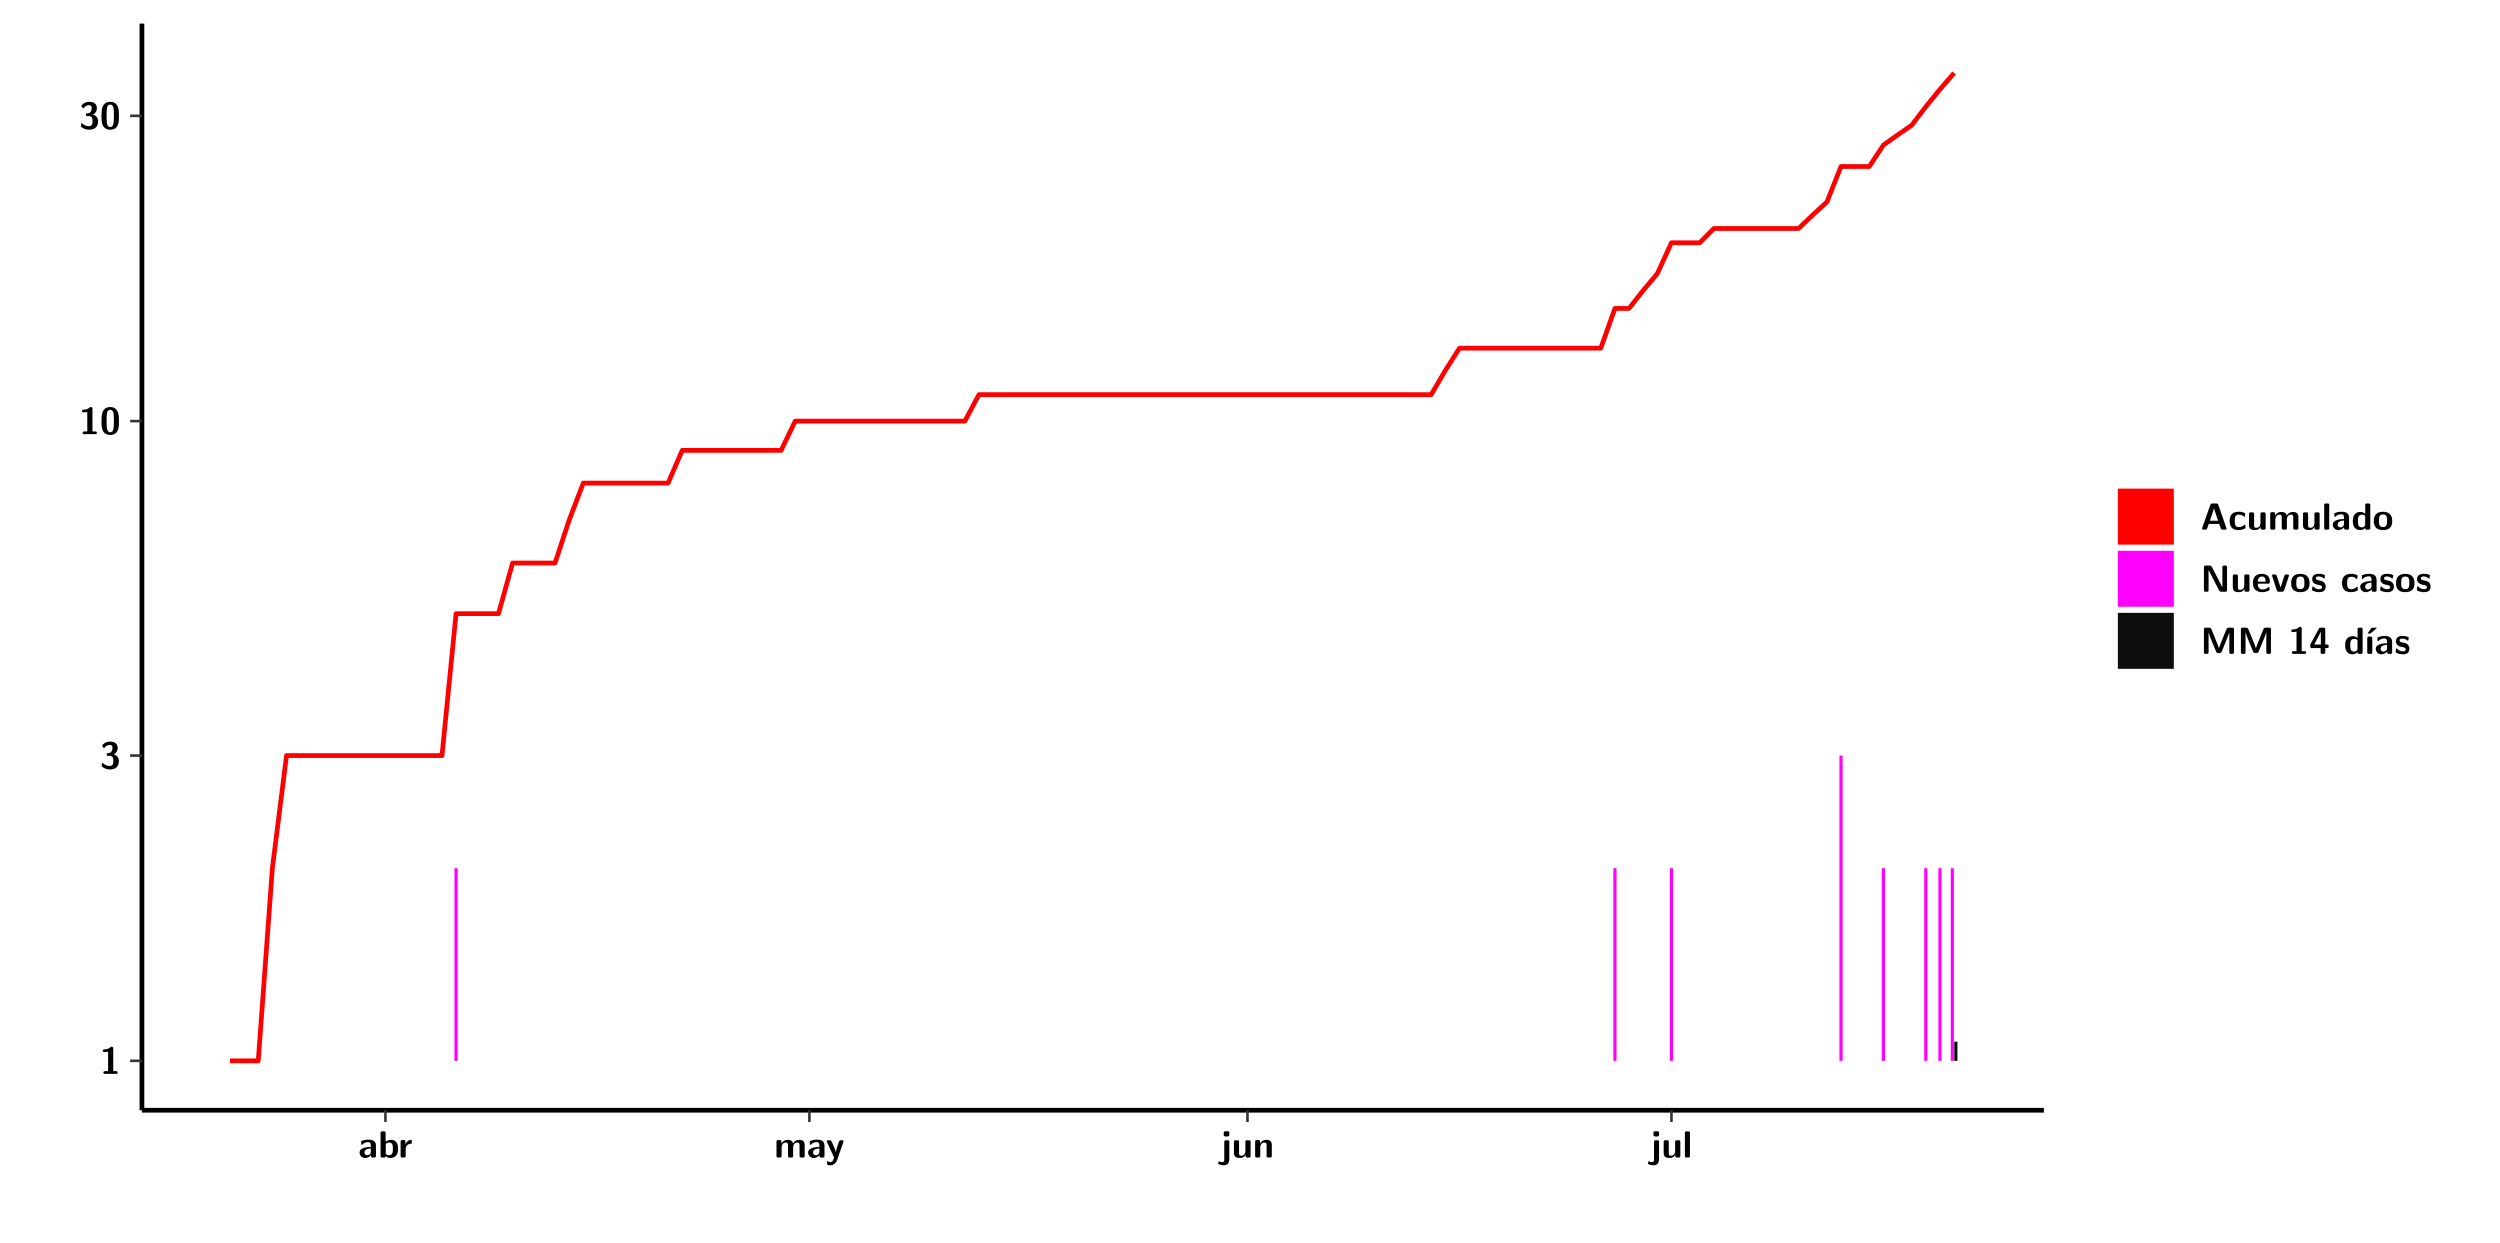
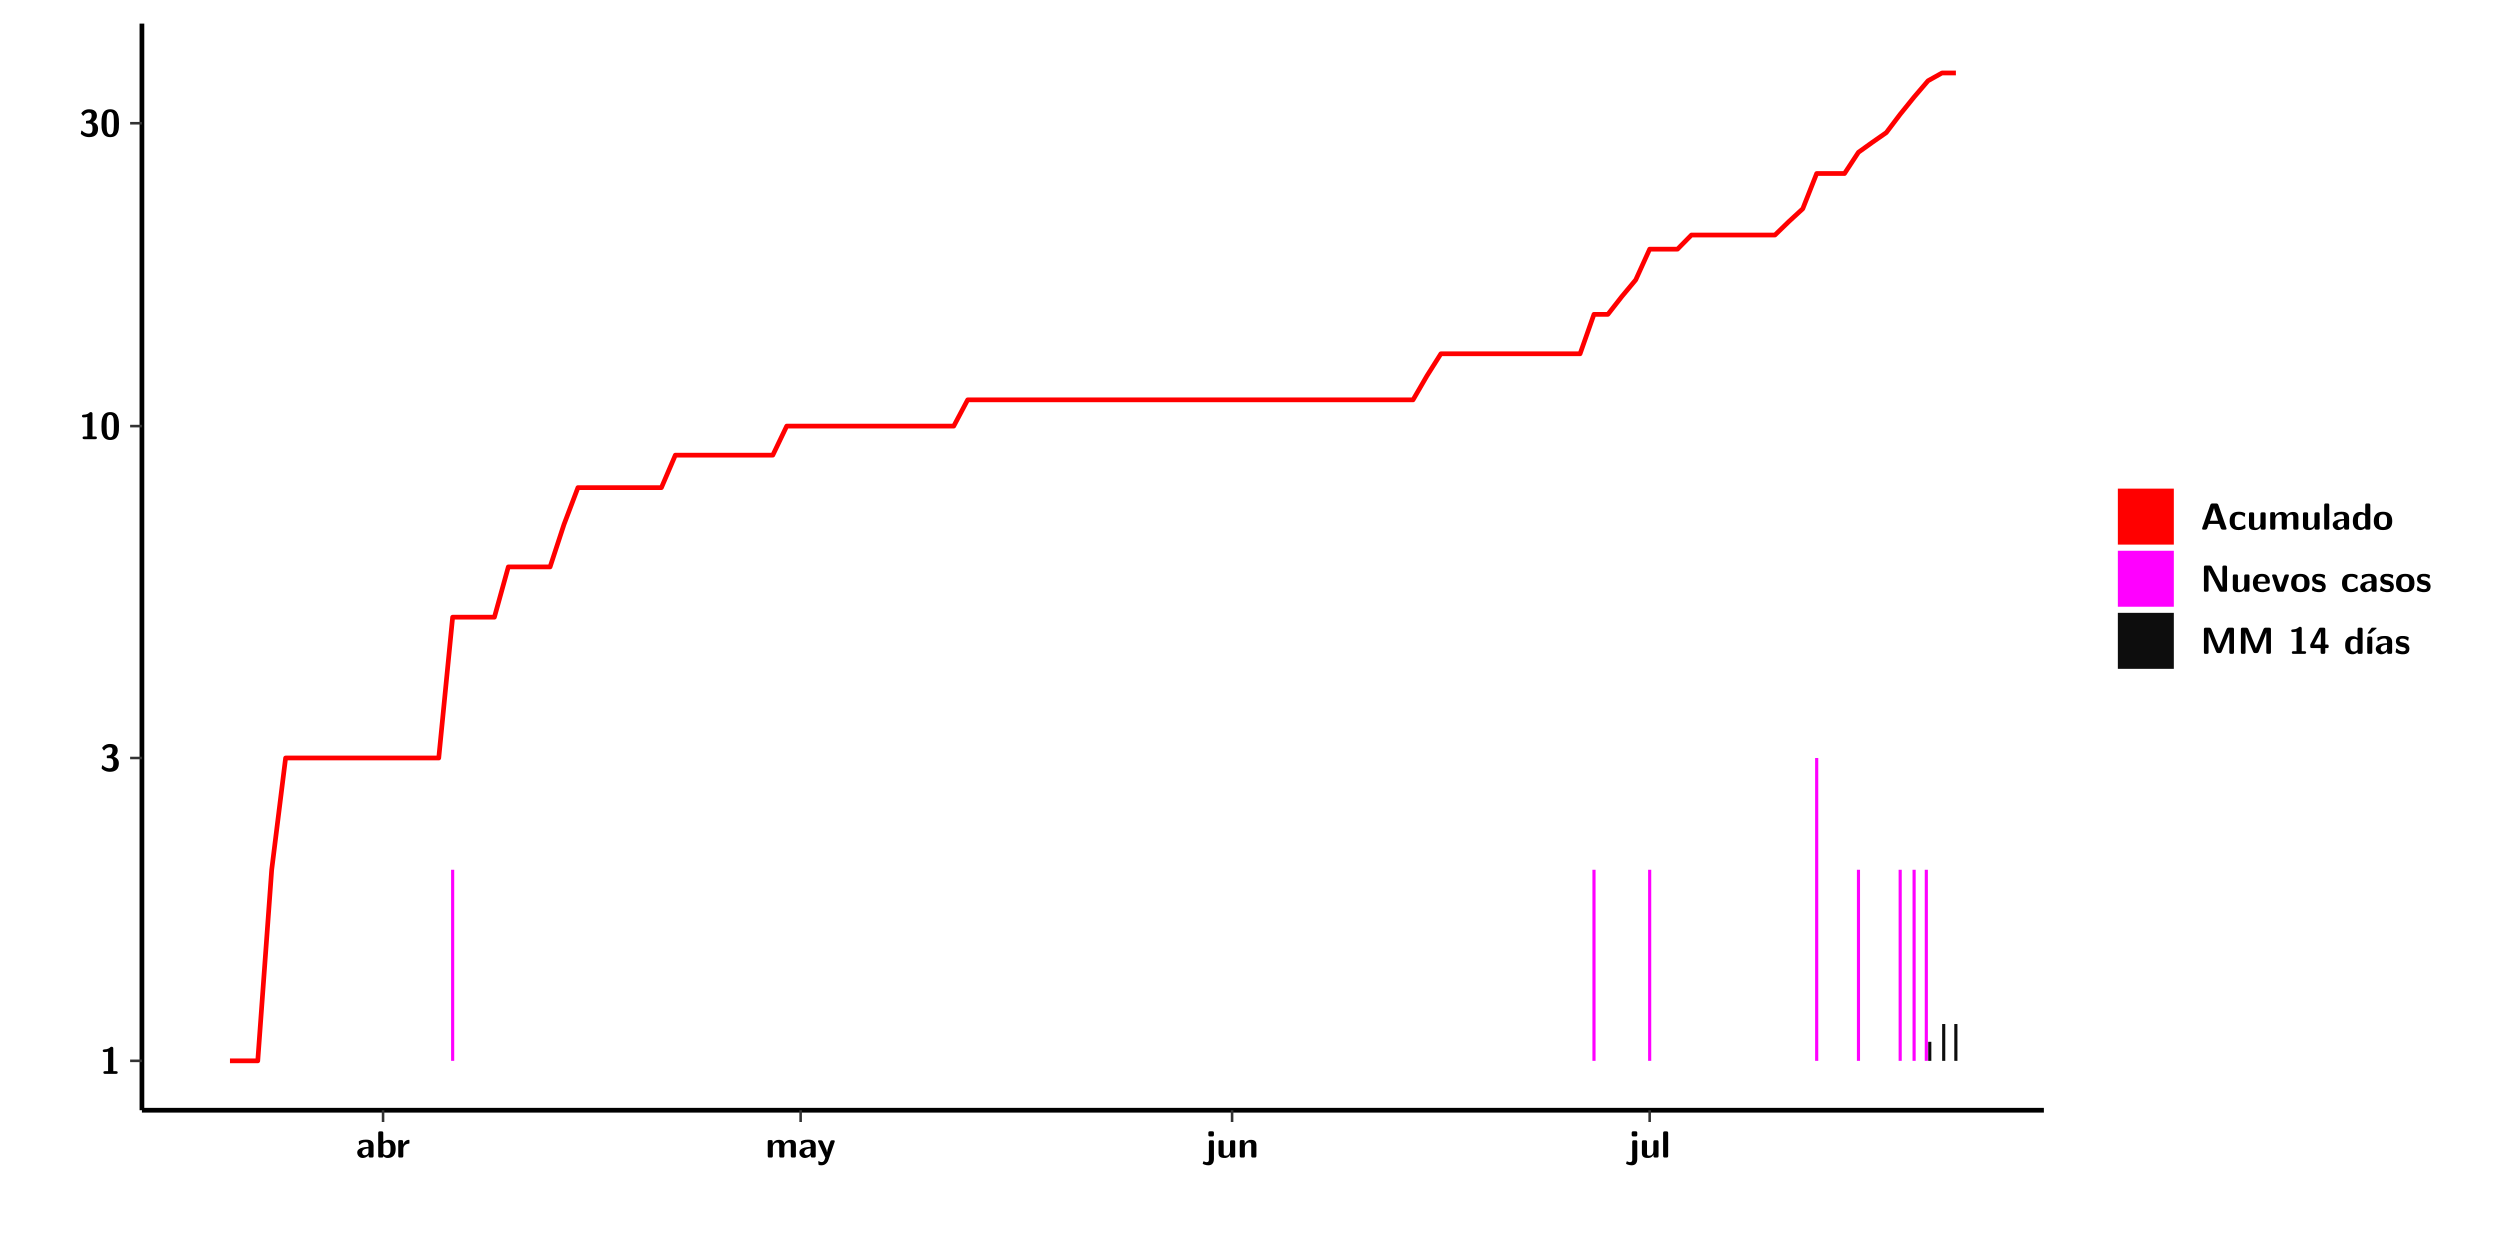
<svg xmlns="http://www.w3.org/2000/svg" xmlns:xlink="http://www.w3.org/1999/xlink" width="579.653pt" height="288pt" viewBox="0 0 579.653 288" version="1.1">
  <defs>
    <g>
      <symbol overflow="visible" id="glyph0-0">
        <path style="stroke:none;" d="" />
      </symbol>
      <symbol overflow="visible" id="glyph0-1">
        <path style="stroke:none;" d="M 3.109 -5.859 C 3.109 -6.016 3.109 -6.281 2.719 -6.281 C 2.547 -6.281 2.516 -6.266 2.406 -6.156 C 2.25 -6.016 1.922 -5.688 1.047 -5.672 C 0.891 -5.672 0.672 -5.609 0.672 -5.359 C 0.672 -5.047 0.969 -5.047 1.094 -5.047 C 1.344 -5.047 1.656 -5.078 1.906 -5.156 L 1.906 -0.625 L 1.234 -0.625 C 1.109 -0.625 0.812 -0.625 0.812 -0.312 C 0.812 0 1.109 0 1.234 0 L 3.719 0 C 3.828 0 4.141 0 4.141 -0.312 C 4.141 -0.625 3.828 -0.625 3.719 -0.625 L 3.109 -0.625 Z M 3.109 -5.859 " />
      </symbol>
      <symbol overflow="visible" id="glyph0-2">
        <path style="stroke:none;" d="M 0.844 -4.859 C 0.906 -4.766 0.953 -4.766 0.969 -4.766 C 1.031 -4.766 1.047 -4.797 1.094 -4.859 C 1.547 -5.5 2.172 -5.5 2.281 -5.5 C 2.844 -5.5 2.922 -5.203 2.922 -4.781 C 2.922 -4.656 2.922 -4.234 2.641 -3.906 C 2.438 -3.656 2.219 -3.641 1.953 -3.625 C 1.859 -3.609 1.688 -3.609 1.672 -3.578 C 1.609 -3.562 1.609 -3.5 1.609 -3.359 L 1.609 -3.203 C 1.609 -2.984 1.609 -2.969 1.844 -2.969 L 2.219 -2.969 C 3.031 -2.969 3.125 -2.469 3.125 -1.797 C 3.125 -1.203 3.062 -0.625 2.266 -0.625 C 1.984 -0.625 1.328 -0.688 0.75 -1.25 C 0.672 -1.328 0.656 -1.328 0.625 -1.328 C 0.531 -1.328 0.516 -1.25 0.516 -1.234 C 0.516 -1.234 0.406 -0.672 0.406 -0.625 C 0.406 -0.516 1.156 0.188 2.312 0.188 C 3.812 0.188 4.406 -0.609 4.406 -1.781 C 4.406 -2.562 3.984 -3.109 3.203 -3.297 C 3.906 -3.688 4.141 -4.266 4.141 -4.766 C 4.141 -6.156 2.891 -6.281 2.328 -6.281 C 1.125 -6.281 0.531 -5.422 0.531 -5.344 C 0.531 -5.297 0.594 -5.219 0.594 -5.219 Z M 0.844 -4.859 " />
      </symbol>
      <symbol overflow="visible" id="glyph0-3">
        <path style="stroke:none;" d="M 4.438 -3 C 4.438 -4.203 4.438 -6.281 2.406 -6.281 C 0.375 -6.281 0.375 -4.219 0.375 -3 C 0.375 -1.812 0.375 0.188 2.406 0.188 C 4.438 0.188 4.438 -1.781 4.438 -3 Z M 2.406 -0.438 C 1.75 -0.438 1.656 -1.25 1.625 -1.484 C 1.562 -1.953 1.562 -2.766 1.562 -3.125 C 1.562 -3.641 1.562 -4.203 1.625 -4.641 C 1.641 -4.875 1.734 -5.641 2.406 -5.641 C 3.047 -5.641 3.156 -4.906 3.188 -4.734 C 3.25 -4.281 3.25 -3.594 3.25 -3.125 C 3.25 -2.625 3.25 -1.953 3.188 -1.469 C 3.156 -1.234 3.062 -0.438 2.406 -0.438 Z M 2.406 -0.438 " />
      </symbol>
      <symbol overflow="visible" id="glyph0-4">
        <path style="stroke:none;" d="M 4.062 -2.766 C 4.062 -4.156 2.734 -4.156 2.297 -4.156 C 1.891 -4.156 1.453 -4.125 0.859 -3.891 C 0.672 -3.797 0.625 -3.781 0.625 -3.688 C 0.625 -3.625 0.688 -3.109 0.688 -3.047 C 0.703 -2.984 0.75 -2.938 0.812 -2.938 C 0.844 -2.938 0.875 -2.969 0.906 -3 C 1.281 -3.391 1.719 -3.578 2.266 -3.578 C 2.734 -3.578 2.875 -3.297 2.875 -2.781 L 2.875 -2.469 C 2.562 -2.469 0.266 -2.453 0.266 -1.172 C 0.266 -0.547 0.766 0.094 1.531 0.094 C 1.828 0.094 2.484 0.016 2.906 -0.594 L 2.906 -0.422 C 2.906 -0.141 2.969 0 3.328 0 L 3.641 0 C 3.984 0 4.062 -0.109 4.062 -0.422 Z M 2.875 -1.344 C 2.875 -0.531 2.047 -0.531 2.016 -0.531 C 1.641 -0.531 1.406 -0.844 1.406 -1.188 C 1.406 -2.047 2.625 -2.109 2.875 -2.109 Z M 2.875 -1.344 " />
      </symbol>
      <symbol overflow="visible" id="glyph0-5">
        <path style="stroke:none;" d="M 1.703 -5.656 C 1.703 -5.938 1.641 -6.078 1.281 -6.078 L 0.953 -6.078 C 0.641 -6.078 0.531 -5.984 0.531 -5.656 L 0.531 -0.422 C 0.531 -0.109 0.625 0 0.953 0 L 1.312 0 C 1.453 0 1.719 0 1.734 -0.344 C 2.125 0.094 2.578 0.094 2.719 0.094 C 4.578 0.094 4.578 -1.594 4.578 -2.031 C 4.578 -2.453 4.578 -4.109 2.938 -4.109 C 2.219 -4.109 1.781 -3.703 1.703 -3.625 Z M 1.734 -3.172 C 1.844 -3.281 2.109 -3.484 2.5 -3.484 C 3.391 -3.484 3.391 -2.672 3.391 -2.016 C 3.391 -1.375 3.391 -0.531 2.406 -0.531 C 2.047 -0.531 1.828 -0.75 1.734 -0.875 Z M 1.734 -3.172 " />
      </symbol>
      <symbol overflow="visible" id="glyph0-6">
        <path style="stroke:none;" d="M 1.703 -2.016 C 1.703 -2.844 2.391 -3.188 2.938 -3.219 C 3.109 -3.234 3.125 -3.234 3.125 -3.469 L 3.125 -3.875 C 3.125 -4.047 3.125 -4.109 2.969 -4.109 C 2.719 -4.109 2.078 -4.031 1.672 -3.078 L 1.656 -3.078 L 1.656 -3.641 C 1.656 -3.922 1.594 -4.062 1.234 -4.062 L 0.953 -4.062 C 0.641 -4.062 0.531 -3.969 0.531 -3.641 L 0.531 -0.422 C 0.531 -0.109 0.625 0 0.953 0 L 1.281 0 C 1.609 0 1.703 -0.109 1.703 -0.422 Z M 1.703 -2.016 " />
      </symbol>
      <symbol overflow="visible" id="glyph0-7">
        <path style="stroke:none;" d="M 7.062 -2.844 C 7.062 -3.75 6.672 -4.109 5.781 -4.109 C 5.156 -4.109 4.688 -3.828 4.359 -3.25 C 4.219 -4.078 3.484 -4.109 3.109 -4.109 C 2.938 -4.109 2.578 -4.109 2.188 -3.828 C 1.906 -3.625 1.734 -3.344 1.672 -3.203 L 1.672 -3.641 C 1.672 -3.922 1.609 -4.062 1.25 -4.062 L 0.953 -4.062 C 0.625 -4.062 0.531 -3.969 0.531 -3.641 L 0.531 -0.422 C 0.531 -0.109 0.625 0 0.953 0 L 1.297 0 C 1.625 0 1.719 -0.109 1.719 -0.422 L 1.719 -2.359 C 1.719 -3.141 2.25 -3.484 2.688 -3.484 C 3.109 -3.484 3.203 -3.297 3.203 -2.828 L 3.203 -0.422 C 3.203 -0.109 3.297 0 3.625 0 L 3.969 0 C 4.297 0 4.391 -0.109 4.391 -0.422 L 4.391 -2.359 C 4.391 -3.141 4.922 -3.484 5.359 -3.484 C 5.781 -3.484 5.875 -3.297 5.875 -2.828 L 5.875 -0.422 C 5.875 -0.109 5.969 0 6.297 0 L 6.641 0 C 6.984 0 7.062 -0.109 7.062 -0.422 Z M 7.062 -2.844 " />
      </symbol>
      <symbol overflow="visible" id="glyph0-8">
        <path style="stroke:none;" d="M 4.109 -3.609 C 4.141 -3.719 4.141 -3.734 4.141 -3.781 C 4.141 -4.016 3.906 -4.016 3.797 -4.016 L 3.609 -4.016 C 3.469 -4.016 3.266 -4.016 3.141 -3.812 C 3.109 -3.766 2.406 -1.828 2.359 -1.25 L 2.344 -1.25 C 2.312 -1.672 1.953 -2.484 1.562 -3.328 C 1.328 -3.891 1.266 -4.016 0.828 -4.016 L 0.594 -4.016 C 0.469 -4.016 0.25 -4.016 0.25 -3.781 C 0.25 -3.75 0.281 -3.688 0.297 -3.641 L 1.953 0 C 1.891 0.188 1.859 0.281 1.828 0.375 C 1.734 0.656 1.578 1.047 1.109 1.047 C 0.812 1.047 0.609 0.922 0.516 0.875 C 0.469 0.844 0.453 0.828 0.422 0.828 C 0.391 0.828 0.312 0.859 0.312 0.969 C 0.312 1.031 0.375 1.641 0.391 1.672 C 0.469 1.781 0.953 1.797 1.094 1.797 C 2.172 1.797 2.609 0.766 2.672 0.547 Z M 4.109 -3.609 " />
      </symbol>
      <symbol overflow="visible" id="glyph0-9">
        <path style="stroke:none;" d="M 1.969 -5.672 C 1.969 -5.953 1.906 -6.094 1.547 -6.094 L 1.094 -6.094 C 0.766 -6.094 0.672 -5.984 0.672 -5.672 L 0.672 -5.312 C 0.672 -5.031 0.734 -4.891 1.094 -4.891 L 1.547 -4.891 C 1.875 -4.891 1.969 -5 1.969 -5.312 Z M 0.797 0.484 C 0.797 0.703 0.797 1.062 0.25 1.062 C 0.156 1.062 -0.094 1.031 -0.266 0.922 C -0.359 0.875 -0.375 0.875 -0.406 0.875 C -0.484 0.875 -0.5 0.922 -0.547 1.094 C -0.609 1.281 -0.625 1.359 -0.625 1.391 C -0.625 1.547 0.109 1.797 0.656 1.797 C 1.625 1.797 1.969 1.141 1.969 0.281 L 1.969 -3.594 C 1.969 -3.875 1.906 -4.016 1.547 -4.016 L 1.219 -4.016 C 0.891 -4.016 0.797 -3.906 0.797 -3.594 Z M 0.797 0.484 " />
      </symbol>
      <symbol overflow="visible" id="glyph0-10">
        <path style="stroke:none;" d="M 4.391 -3.594 C 4.391 -3.875 4.328 -4.016 3.969 -4.016 L 3.609 -4.016 C 3.281 -4.016 3.188 -3.906 3.188 -3.594 L 3.188 -1.516 C 3.188 -0.938 2.891 -0.438 2.266 -0.438 C 1.766 -0.438 1.719 -0.562 1.719 -1.031 L 1.719 -3.594 C 1.719 -3.875 1.656 -4.016 1.297 -4.016 L 0.953 -4.016 C 0.625 -4.016 0.531 -3.922 0.531 -3.594 L 0.531 -1.109 C 0.531 -0.172 1.031 0.094 1.953 0.094 C 2.188 0.094 2.812 0.094 3.219 -0.656 L 3.219 -0.422 C 3.219 -0.141 3.281 0 3.641 0 L 3.969 0 C 4.297 0 4.391 -0.109 4.391 -0.422 Z M 4.391 -3.594 " />
      </symbol>
      <symbol overflow="visible" id="glyph0-11">
        <path style="stroke:none;" d="M 4.391 -2.844 C 4.391 -3.75 4 -4.109 3.109 -4.109 C 2.188 -4.109 1.781 -3.438 1.672 -3.203 L 1.672 -3.641 C 1.672 -3.922 1.609 -4.062 1.25 -4.062 L 0.953 -4.062 C 0.625 -4.062 0.531 -3.969 0.531 -3.641 L 0.531 -0.422 C 0.531 -0.109 0.625 0 0.953 0 L 1.297 0 C 1.625 0 1.719 -0.109 1.719 -0.422 L 1.719 -2.359 C 1.719 -3.125 2.219 -3.484 2.688 -3.484 C 3.109 -3.484 3.188 -3.281 3.188 -2.828 L 3.188 -0.422 C 3.188 -0.141 3.25 0 3.609 0 L 3.969 0 C 4.297 0 4.391 -0.109 4.391 -0.422 Z M 4.391 -2.844 " />
      </symbol>
      <symbol overflow="visible" id="glyph0-12">
        <path style="stroke:none;" d="M 1.703 -5.656 C 1.703 -5.938 1.641 -6.078 1.281 -6.078 L 0.953 -6.078 C 0.641 -6.078 0.531 -5.984 0.531 -5.656 L 0.531 -0.422 C 0.531 -0.109 0.625 0 0.953 0 L 1.281 0 C 1.609 0 1.703 -0.109 1.703 -0.422 Z M 1.703 -5.656 " />
      </symbol>
      <symbol overflow="visible" id="glyph0-13">
        <path style="stroke:none;" d="M 4.156 -5.703 C 4.031 -6.078 3.766 -6.078 3.594 -6.078 L 2.828 -6.078 C 2.641 -6.078 2.391 -6.078 2.266 -5.703 L 0.406 -0.406 C 0.375 -0.297 0.375 -0.281 0.375 -0.234 C 0.375 0 0.594 0 0.703 0 L 1.031 0 C 1.188 0 1.453 0 1.578 -0.344 L 1.922 -1.328 L 4.344 -1.328 L 4.641 -0.484 C 4.75 -0.172 4.812 0 5.234 0 L 5.703 0 C 5.828 0 6.047 0 6.047 -0.234 C 6.047 -0.281 6.047 -0.297 6 -0.406 Z M 2.812 -3.938 C 2.938 -4.328 3.062 -4.656 3.125 -4.969 L 3.141 -4.969 C 3.188 -4.766 3.188 -4.75 3.25 -4.547 L 4.078 -2.078 L 2.188 -2.078 Z M 2.812 -3.938 " />
      </symbol>
      <symbol overflow="visible" id="glyph0-14">
        <path style="stroke:none;" d="M 4 -0.438 C 4 -0.531 3.969 -0.938 3.953 -1.047 C 3.953 -1.078 3.938 -1.172 3.844 -1.172 C 3.812 -1.172 3.797 -1.172 3.703 -1.078 C 3.562 -0.953 3.141 -0.594 2.422 -0.594 C 1.516 -0.594 1.516 -1.469 1.516 -2.031 C 1.516 -2.75 1.562 -3.484 2.453 -3.484 C 3.031 -3.484 3.266 -3.344 3.578 -3.078 C 3.688 -2.984 3.703 -2.984 3.734 -2.984 C 3.828 -2.984 3.844 -3.062 3.844 -3.094 C 3.859 -3.172 3.953 -3.656 3.953 -3.703 C 3.953 -3.781 3.891 -3.812 3.75 -3.891 C 3.328 -4.078 3.062 -4.156 2.453 -4.156 C 1.141 -4.156 0.328 -3.547 0.328 -2.016 C 0.328 -0.562 1.078 0.094 2.406 0.094 C 2.641 0.094 3.172 0.094 3.75 -0.203 C 4 -0.344 4 -0.344 4 -0.438 Z M 4 -0.438 " />
      </symbol>
      <symbol overflow="visible" id="glyph0-15">
        <path style="stroke:none;" d="M 4.375 -5.656 C 4.375 -5.938 4.312 -6.078 3.953 -6.078 L 3.625 -6.078 C 3.297 -6.078 3.203 -5.969 3.203 -5.656 L 3.203 -3.672 C 2.812 -4.047 2.375 -4.109 2.109 -4.109 C 0.328 -4.109 0.328 -2.422 0.328 -2 C 0.328 -1.594 0.328 0.094 2.062 0.094 C 2.422 0.094 2.812 -0.016 3.188 -0.406 C 3.188 -0.094 3.297 0 3.609 0 L 3.953 0 C 4.281 0 4.375 -0.109 4.375 -0.422 Z M 3.188 -1.094 C 3.188 -0.953 3.188 -0.875 2.922 -0.688 C 2.703 -0.547 2.5 -0.531 2.406 -0.531 C 1.516 -0.531 1.516 -1.344 1.516 -2 C 1.516 -2.656 1.516 -3.484 2.5 -3.484 C 2.75 -3.484 2.984 -3.391 3.188 -3.203 Z M 3.188 -1.094 " />
      </symbol>
      <symbol overflow="visible" id="glyph0-16">
        <path style="stroke:none;" d="M 4.547 -1.969 C 4.547 -3.406 3.844 -4.156 2.406 -4.156 C 0.953 -4.156 0.266 -3.391 0.266 -1.969 C 0.266 -0.547 1.031 0.094 2.406 0.094 C 3.781 0.094 4.547 -0.531 4.547 -1.969 Z M 2.406 -0.594 C 1.469 -0.594 1.469 -1.375 1.469 -2.078 C 1.469 -2.75 1.469 -3.531 2.406 -3.531 C 3.344 -3.531 3.344 -2.766 3.344 -2.078 C 3.344 -1.391 3.344 -0.594 2.406 -0.594 Z M 2.406 -0.594 " />
      </symbol>
      <symbol overflow="visible" id="glyph0-17">
        <path style="stroke:none;" d="M 2.656 -5.734 C 2.469 -6.078 2.203 -6.078 2.031 -6.078 L 1.219 -6.078 C 0.906 -6.078 0.797 -5.984 0.797 -5.656 L 0.797 -0.422 C 0.797 -0.109 0.891 0 1.219 0 L 1.453 0 C 1.781 0 1.875 -0.109 1.875 -0.422 L 1.875 -5.016 L 1.891 -5.016 L 4.297 -0.344 C 4.484 0 4.75 0 4.922 0 L 5.734 0 C 6.062 0 6.156 -0.109 6.156 -0.422 L 6.156 -5.656 C 6.156 -5.938 6.094 -6.078 5.734 -6.078 L 5.5 -6.078 C 5.156 -6.078 5.078 -5.969 5.078 -5.656 L 5.078 -1.062 L 5.062 -1.062 Z M 2.656 -5.734 " />
      </symbol>
      <symbol overflow="visible" id="glyph0-18">
        <path style="stroke:none;" d="M 3.781 -1.875 C 3.984 -1.875 4.203 -1.891 4.203 -2.281 C 4.203 -3.406 3.672 -4.156 2.359 -4.156 C 0.969 -4.156 0.266 -3.375 0.266 -2.047 C 0.266 -0.609 1.109 0.094 2.484 0.094 C 2.812 0.094 3.312 0.047 3.891 -0.234 C 4.078 -0.328 4.141 -0.359 4.141 -0.469 C 4.141 -0.531 4.125 -0.781 4.109 -0.844 C 4.078 -1.125 4.062 -1.125 3.984 -1.125 C 3.953 -1.125 3.938 -1.125 3.844 -1.047 C 3.328 -0.594 2.797 -0.531 2.516 -0.531 C 1.531 -0.531 1.422 -1.312 1.391 -1.875 Z M 1.406 -2.344 C 1.422 -2.875 1.609 -3.531 2.359 -3.531 C 3.062 -3.531 3.203 -3.031 3.219 -2.344 Z M 1.406 -2.344 " />
      </symbol>
      <symbol overflow="visible" id="glyph0-19">
        <path style="stroke:none;" d="M 4.109 -3.609 C 4.141 -3.719 4.141 -3.75 4.141 -3.766 C 4.141 -4.016 3.922 -4.016 3.797 -4.016 L 3.609 -4.016 C 3.25 -4.016 3.141 -3.891 3.062 -3.641 L 2.203 -0.984 L 1.328 -3.641 C 1.266 -3.828 1.203 -4.016 0.781 -4.016 L 0.578 -4.016 C 0.453 -4.016 0.234 -4.016 0.234 -3.766 C 0.234 -3.75 0.234 -3.719 0.266 -3.609 L 1.312 -0.375 C 1.438 0 1.703 0 1.859 0 L 2.5 0 C 2.672 0 2.938 0 3.062 -0.375 Z M 4.109 -3.609 " />
      </symbol>
      <symbol overflow="visible" id="glyph0-20">
        <path style="stroke:none;" d="M 3.469 -1.234 C 3.469 -1.734 3.203 -2.031 3.047 -2.172 C 2.703 -2.484 2.391 -2.547 2.031 -2.609 C 1.547 -2.703 1.188 -2.766 1.188 -3.109 C 1.188 -3.469 1.484 -3.547 1.828 -3.547 C 2.406 -3.547 2.719 -3.328 2.953 -3.125 C 3.047 -3.047 3.062 -3.047 3.094 -3.047 C 3.188 -3.047 3.203 -3.125 3.203 -3.156 C 3.219 -3.219 3.312 -3.719 3.312 -3.766 C 3.312 -3.906 2.844 -4.031 2.75 -4.062 C 2.406 -4.156 2.125 -4.156 1.891 -4.156 C 1.5 -4.156 0.328 -4.156 0.328 -2.906 C 0.328 -2.484 0.516 -2.219 0.75 -2 C 1.062 -1.734 1.406 -1.672 1.906 -1.562 C 2.156 -1.531 2.609 -1.453 2.609 -1.062 C 2.609 -0.656 2.266 -0.594 1.922 -0.594 C 1.531 -0.594 1.047 -0.703 0.625 -1.188 C 0.594 -1.234 0.562 -1.266 0.516 -1.266 C 0.422 -1.266 0.406 -1.188 0.391 -1.125 C 0.375 -1.016 0.266 -0.516 0.266 -0.422 C 0.266 -0.266 0.922 -0.062 0.922 -0.047 C 1.406 0.094 1.766 0.094 1.922 0.094 C 2.359 0.094 3.469 0.062 3.469 -1.234 Z M 3.469 -1.234 " />
      </symbol>
      <symbol overflow="visible" id="glyph0-21">
        <path style="stroke:none;" d="M 4.859 -2.859 C 4.688 -2.422 4.359 -1.609 4.281 -1.312 C 4.203 -1.625 3.844 -2.484 3.656 -2.953 L 2.531 -5.719 C 2.391 -6.078 2.109 -6.078 1.953 -6.078 L 1.219 -6.078 C 0.906 -6.078 0.797 -5.984 0.797 -5.656 L 0.797 -0.422 C 0.797 -0.109 0.891 0 1.219 0 L 1.453 0 C 1.781 0 1.875 -0.109 1.875 -0.422 L 1.875 -4.953 L 1.891 -4.953 C 1.984 -4.562 2.375 -3.578 2.578 -3.062 L 3.609 -0.562 C 3.766 -0.188 3.969 -0.188 4.266 -0.188 C 4.562 -0.188 4.781 -0.188 4.938 -0.562 L 6.062 -3.328 C 6.141 -3.531 6.625 -4.719 6.672 -4.953 L 6.688 -4.953 L 6.688 -0.422 C 6.688 -0.141 6.75 0 7.109 0 L 7.344 0 C 7.672 0 7.766 -0.109 7.766 -0.422 L 7.766 -5.656 C 7.766 -5.938 7.703 -6.078 7.344 -6.078 L 6.609 -6.078 C 6.391 -6.078 6.172 -6.062 6.016 -5.703 Z M 4.859 -2.859 " />
      </symbol>
      <symbol overflow="visible" id="glyph0-22">
        <path style="stroke:none;" d="M 0.344 -2.297 C 0.266 -2.172 0.266 -2.141 0.266 -1.984 L 0.266 -1.766 C 0.266 -1.484 0.328 -1.344 0.688 -1.344 L 2.672 -1.344 L 2.672 -0.422 C 2.672 -0.141 2.719 0 3.078 0 L 3.328 0 C 3.656 0 3.75 -0.109 3.75 -0.422 L 3.75 -1.344 L 4.125 -1.344 C 4.391 -1.344 4.547 -1.406 4.547 -1.75 C 4.547 -2.078 4.422 -2.172 4.125 -2.172 L 3.75 -2.172 L 3.75 -5.656 C 3.75 -5.984 3.656 -6.078 3.328 -6.078 L 2.688 -6.078 C 2.531 -6.078 2.391 -6.078 2.281 -5.875 Z M 1.188 -2.172 C 2.578 -4.75 2.672 -5.016 2.703 -5.156 L 2.719 -5.156 L 2.719 -2.172 Z M 1.188 -2.172 " />
      </symbol>
      <symbol overflow="visible" id="glyph0-23">
        <path style="stroke:none;" d="M 3.906 -5.844 C 3.953 -5.875 4 -5.922 4 -5.969 C 4 -6.078 3.906 -6.078 3.766 -6.078 L 3.047 -6.078 C 2.875 -6.078 2.859 -6.078 2.781 -5.984 L 2.031 -4.953 C 1.953 -4.859 1.953 -4.844 1.953 -4.828 C 1.953 -4.703 2.047 -4.703 2.188 -4.703 L 2.516 -4.703 Z M 3.906 -5.844 " />
      </symbol>
      <symbol overflow="visible" id="glyph0-24">
        <path style="stroke:none;" d="M 1.703 -3.594 C 1.703 -3.875 1.641 -4.016 1.281 -4.016 L 0.953 -4.016 C 0.641 -4.016 0.531 -3.922 0.531 -3.594 L 0.531 -0.422 C 0.531 -0.109 0.625 0 0.953 0 L 1.281 0 C 1.609 0 1.703 -0.109 1.703 -0.422 Z M 1.703 -3.594 " />
      </symbol>
    </g>
    <clipPath id="clip1">
      <path d="M 0 0 L 576.008 0 L 576.008 288 L 0 288 Z M 0 0 " />
    </clipPath>
    <clipPath id="clip2">
      <path d="M 32.906 5.477 L 473.898 5.477 L 473.898 257.414 L 32.906 257.414 Z M 32.906 5.477 " />
    </clipPath>
  </defs>
  <g id="surface1">
    <g clip-path="url(#clip1)" clip-rule="nonzero">
      <path style="fill-rule:nonzero;fill:rgb(100%,100%,100%);fill-opacity:1;stroke-width:0.598;stroke-linecap:round;stroke-linejoin:round;stroke:rgb(100%,100%,100%);stroke-opacity:1;stroke-miterlimit:10;" d="M 0 0 L 0 288.004 L 576.008 288.004 L 576.008 0 Z M 0 0 " transform="matrix(1,0,0,-1,0,288)" />
    </g>
    <g clip-path="url(#clip2)" clip-rule="nonzero">
      <path style=" stroke:none;fill-rule:nonzero;fill:rgb(100%,100%,100%);fill-opacity:1;" d="M 32.906 257.414 L 32.906 5.477 L 473.898 5.477 L 473.898 257.414 Z M 32.906 257.414 " />
    </g>
-     <path style=" stroke:none;fill-rule:nonzero;fill:rgb(100%,0%,100%);fill-opacity:1;" d="M 105.375 245.969 L 105.375 201.312 L 106.113 201.312 L 106.113 245.969 Z M 105.375 245.969 " />
-     <path style=" stroke:none;fill-rule:nonzero;fill:rgb(100%,0%,100%);fill-opacity:1;" d="M 374.07 245.969 L 374.07 201.312 L 374.809 201.312 L 374.809 245.969 Z M 374.07 245.969 " />
-     <path style=" stroke:none;fill-rule:nonzero;fill:rgb(100%,0%,100%);fill-opacity:1;" d="M 387.172 245.969 L 387.172 201.312 L 387.91 201.312 L 387.91 245.969 Z M 387.172 245.969 " />
-     <path style=" stroke:none;fill-rule:nonzero;fill:rgb(100%,0%,100%);fill-opacity:1;" d="M 426.496 245.969 L 426.496 175.191 L 427.234 175.191 L 427.234 245.969 Z M 426.496 245.969 " />
-     <path style=" stroke:none;fill-rule:nonzero;fill:rgb(100%,0%,100%);fill-opacity:1;" d="M 436.32 245.969 L 436.32 201.312 L 437.059 201.312 L 437.059 245.969 Z M 436.32 245.969 " />
-     <path style=" stroke:none;fill-rule:nonzero;fill:rgb(100%,0%,100%);fill-opacity:1;" d="M 446.152 245.969 L 446.152 201.312 L 446.891 201.312 L 446.891 245.969 Z M 446.152 245.969 " />
-     <path style=" stroke:none;fill-rule:nonzero;fill:rgb(100%,0%,100%);fill-opacity:1;" d="M 449.43 245.969 L 449.43 201.312 L 450.168 201.312 L 450.168 245.969 Z M 449.43 245.969 " />
-     <path style=" stroke:none;fill-rule:nonzero;fill:rgb(100%,0%,100%);fill-opacity:1;" d="M 452.301 245.969 L 452.301 201.312 L 453.035 201.312 L 453.035 245.969 Z M 452.301 245.969 " />
-     <path style=" stroke:none;fill-rule:nonzero;fill:rgb(4.999%,4.999%,4.999%);fill-opacity:1;" d="M 453.117 245.969 L 453.117 241.523 L 453.855 241.523 L 453.855 245.969 Z M 453.117 245.969 " />
-     <path style="fill:none;stroke-width:1.096;stroke-linecap:butt;stroke-linejoin:round;stroke:rgb(100%,0%,0%);stroke-opacity:1;stroke-miterlimit:10;" d="M 53.32 42.031 L 59.875 42.031 L 63.152 86.688 L 66.434 112.809 L 102.477 112.809 L 105.746 145.715 L 115.578 145.715 L 118.855 157.461 L 128.688 157.461 L 131.969 167.395 L 135.234 175.992 L 154.902 175.992 L 158.18 183.582 L 181.113 183.582 L 184.391 190.367 L 223.715 190.367 L 226.98 196.504 L 331.84 196.504 L 335.117 202.113 L 338.395 207.273 L 371.164 207.273 L 374.441 216.492 L 377.707 216.492 L 380.984 220.645 L 384.266 224.551 L 387.543 231.715 L 394.098 231.715 L 397.375 235.023 L 417.031 235.023 L 420.309 238.16 L 423.586 241.16 L 426.863 249.398 L 433.422 249.398 L 436.688 254.359 L 439.965 256.699 L 443.242 258.961 L 446.52 263.258 L 449.801 267.281 L 453.078 271.078 " transform="matrix(1,0,0,-1,0,288)" />
+     <path style=" stroke:none;fill-rule:nonzero;fill:rgb(100%,0%,100%);fill-opacity:1;" d="M 104.59 245.969 L 104.59 201.664 L 105.316 201.664 L 105.316 245.969 Z M 104.59 245.969 " />
+     <path style=" stroke:none;fill-rule:nonzero;fill:rgb(100%,0%,100%);fill-opacity:1;" d="M 369.219 245.969 L 369.219 201.664 L 369.949 201.664 L 369.949 245.969 Z M 369.219 245.969 " />
+     <path style=" stroke:none;fill-rule:nonzero;fill:rgb(100%,0%,100%);fill-opacity:1;" d="M 382.133 245.969 L 382.133 201.664 L 382.859 201.664 L 382.859 245.969 Z M 382.133 245.969 " />
+     <path style=" stroke:none;fill-rule:nonzero;fill:rgb(100%,0%,100%);fill-opacity:1;" d="M 420.855 245.969 L 420.855 175.75 L 421.586 175.75 L 421.586 245.969 Z M 420.855 245.969 " />
+     <path style=" stroke:none;fill-rule:nonzero;fill:rgb(100%,0%,100%);fill-opacity:1;" d="M 430.543 245.969 L 430.543 201.664 L 431.27 201.664 L 431.27 245.969 Z M 430.543 245.969 " />
+     <path style=" stroke:none;fill-rule:nonzero;fill:rgb(100%,0%,100%);fill-opacity:1;" d="M 440.215 245.969 L 440.215 201.664 L 440.941 201.664 L 440.941 245.969 Z M 440.215 245.969 " />
+     <path style=" stroke:none;fill-rule:nonzero;fill:rgb(100%,0%,100%);fill-opacity:1;" d="M 443.441 245.969 L 443.441 201.664 L 444.172 201.664 L 444.172 245.969 Z M 443.441 245.969 " />
+     <path style=" stroke:none;fill-rule:nonzero;fill:rgb(100%,0%,100%);fill-opacity:1;" d="M 446.273 245.969 L 446.273 201.664 L 447 201.664 L 447 245.969 Z M 446.273 245.969 " />
+     <path style=" stroke:none;fill-rule:nonzero;fill:rgb(4.999%,4.999%,4.999%);fill-opacity:1;" d="M 447.078 245.969 L 447.078 241.555 L 447.805 241.555 L 447.805 245.969 Z M 447.078 245.969 " />
+     <path style=" stroke:none;fill-rule:nonzero;fill:rgb(4.999%,4.999%,4.999%);fill-opacity:1;" d="M 450.309 245.969 L 450.309 237.43 L 451.035 237.43 L 451.035 245.969 Z M 450.309 245.969 " />
+     <path style=" stroke:none;fill-rule:nonzero;fill:rgb(4.999%,4.999%,4.999%);fill-opacity:1;" d="M 453.125 245.969 L 453.125 237.43 L 453.855 237.43 L 453.855 245.969 Z M 453.125 245.969 " />
+     <path style="fill:none;stroke-width:1.096;stroke-linecap:butt;stroke-linejoin:round;stroke:rgb(100%,0%,0%);stroke-opacity:1;stroke-miterlimit:10;" d="M 53.32 42.031 L 59.766 42.031 L 62.996 86.336 L 66.223 112.25 L 101.73 112.25 L 104.949 144.898 L 114.633 144.898 L 117.859 156.555 L 127.543 156.555 L 130.77 166.406 L 134 174.938 L 153.355 174.938 L 156.586 182.469 L 179.18 182.469 L 182.41 189.203 L 221.133 189.203 L 224.363 195.289 L 327.625 195.289 L 330.855 200.859 L 334.082 205.969 L 366.359 205.969 L 369.578 215.117 L 372.809 215.117 L 376.035 219.242 L 379.262 223.117 L 382.492 230.23 L 388.945 230.23 L 392.176 233.508 L 411.543 233.508 L 414.762 236.625 L 417.988 239.594 L 421.215 247.766 L 427.672 247.766 L 430.898 252.688 L 434.129 255.008 L 437.355 257.25 L 440.582 261.512 L 443.812 265.508 L 447.039 269.273 L 450.266 271.078 L 453.496 271.078 " transform="matrix(1,0,0,-1,0,288)" />
    <path style="fill:none;stroke-width:1.096;stroke-linecap:butt;stroke-linejoin:round;stroke:rgb(0%,0%,0%);stroke-opacity:1;stroke-miterlimit:10;" d="M 32.906 30.586 L 32.906 282.523 " transform="matrix(1,0,0,-1,0,288)" />
    <g style="fill:rgb(0%,0%,0%);fill-opacity:1;">
      <use xlink:href="#glyph0-1" x="23.153" y="248.986" />
    </g>
    <g style="fill:rgb(0%,0%,0%);fill-opacity:1;">
-       <use xlink:href="#glyph0-2" x="23.153" y="178.222" />
-     </g>
-     <g style="fill:rgb(0%,0%,0%);fill-opacity:1;">
-       <use xlink:href="#glyph0-1" x="18.331" y="100.663" />
-       <use xlink:href="#glyph0-3" x="23.153" y="100.663" />
-     </g>
-     <g style="fill:rgb(0%,0%,0%);fill-opacity:1;">
-       <use xlink:href="#glyph0-2" x="18.331" y="29.888" />
-       <use xlink:href="#glyph0-3" x="23.153" y="29.888" />
+       <use xlink:href="#glyph0-2" x="23.153" y="178.77" />
+     </g>
+     <g style="fill:rgb(0%,0%,0%);fill-opacity:1;">
+       <use xlink:href="#glyph0-1" x="18.331" y="101.828" />
+       <use xlink:href="#glyph0-3" x="23.153" y="101.828" />
+     </g>
+     <g style="fill:rgb(0%,0%,0%);fill-opacity:1;">
+       <use xlink:href="#glyph0-2" x="18.331" y="31.611" />
+       <use xlink:href="#glyph0-3" x="23.153" y="31.611" />
    </g>
    <path style="fill:none;stroke-width:0.598;stroke-linecap:butt;stroke-linejoin:round;stroke:rgb(20%,20%,20%);stroke-opacity:1;stroke-miterlimit:10;" d="M 30.168 42.031 L 32.906 42.031 " transform="matrix(1,0,0,-1,0,288)" />
-     <path style="fill:none;stroke-width:0.598;stroke-linecap:butt;stroke-linejoin:round;stroke:rgb(20%,20%,20%);stroke-opacity:1;stroke-miterlimit:10;" d="M 30.168 112.809 L 32.906 112.809 " transform="matrix(1,0,0,-1,0,288)" />
-     <path style="fill:none;stroke-width:0.598;stroke-linecap:butt;stroke-linejoin:round;stroke:rgb(20%,20%,20%);stroke-opacity:1;stroke-miterlimit:10;" d="M 30.168 190.367 L 32.906 190.367 " transform="matrix(1,0,0,-1,0,288)" />
-     <path style="fill:none;stroke-width:0.598;stroke-linecap:butt;stroke-linejoin:round;stroke:rgb(20%,20%,20%);stroke-opacity:1;stroke-miterlimit:10;" d="M 30.168 261.145 L 32.906 261.145 " transform="matrix(1,0,0,-1,0,288)" />
+     <path style="fill:none;stroke-width:0.598;stroke-linecap:butt;stroke-linejoin:round;stroke:rgb(20%,20%,20%);stroke-opacity:1;stroke-miterlimit:10;" d="M 30.168 112.25 L 32.906 112.25 " transform="matrix(1,0,0,-1,0,288)" />
+     <path style="fill:none;stroke-width:0.598;stroke-linecap:butt;stroke-linejoin:round;stroke:rgb(20%,20%,20%);stroke-opacity:1;stroke-miterlimit:10;" d="M 30.168 189.203 L 32.906 189.203 " transform="matrix(1,0,0,-1,0,288)" />
+     <path style="fill:none;stroke-width:0.598;stroke-linecap:butt;stroke-linejoin:round;stroke:rgb(20%,20%,20%);stroke-opacity:1;stroke-miterlimit:10;" d="M 30.168 259.422 L 32.906 259.422 " transform="matrix(1,0,0,-1,0,288)" />
    <path style="fill:none;stroke-width:1.096;stroke-linecap:butt;stroke-linejoin:round;stroke:rgb(0%,0%,0%);stroke-opacity:1;stroke-miterlimit:10;" d="M 32.906 30.586 L 473.898 30.586 " transform="matrix(1,0,0,-1,0,288)" />
-     <path style="fill:none;stroke-width:0.598;stroke-linecap:butt;stroke-linejoin:round;stroke:rgb(20%,20%,20%);stroke-opacity:1;stroke-miterlimit:10;" d="M 89.367 27.848 L 89.367 30.586 " transform="matrix(1,0,0,-1,0,288)" />
-     <path style="fill:none;stroke-width:0.598;stroke-linecap:butt;stroke-linejoin:round;stroke:rgb(20%,20%,20%);stroke-opacity:1;stroke-miterlimit:10;" d="M 187.668 27.848 L 187.668 30.586 " transform="matrix(1,0,0,-1,0,288)" />
-     <path style="fill:none;stroke-width:0.598;stroke-linecap:butt;stroke-linejoin:round;stroke:rgb(20%,20%,20%);stroke-opacity:1;stroke-miterlimit:10;" d="M 289.238 27.848 L 289.238 30.586 " transform="matrix(1,0,0,-1,0,288)" />
-     <path style="fill:none;stroke-width:0.598;stroke-linecap:butt;stroke-linejoin:round;stroke:rgb(20%,20%,20%);stroke-opacity:1;stroke-miterlimit:10;" d="M 387.543 27.848 L 387.543 30.586 " transform="matrix(1,0,0,-1,0,288)" />
-     <g style="fill:rgb(0%,0%,0%);fill-opacity:1;">
-       <use xlink:href="#glyph0-4" x="83.106" y="268.394" />
-       <use xlink:href="#glyph0-5" x="87.709" y="268.394" />
-     </g>
-     <g style="fill:rgb(0%,0%,0%);fill-opacity:1;">
-       <use xlink:href="#glyph0-6" x="92.356" y="268.394" />
-     </g>
-     <g style="fill:rgb(0%,0%,0%);fill-opacity:1;">
-       <use xlink:href="#glyph0-7" x="179.508" y="268.394" />
-       <use xlink:href="#glyph0-4" x="187.106" y="268.394" />
-     </g>
-     <g style="fill:rgb(0%,0%,0%);fill-opacity:1;">
-       <use xlink:href="#glyph0-8" x="191.437" y="268.394" />
-     </g>
-     <g style="fill:rgb(0%,0%,0%);fill-opacity:1;">
-       <use xlink:href="#glyph0-9" x="283.062" y="268.394" />
-       <use xlink:href="#glyph0-10" x="285.57" y="268.394" />
-       <use xlink:href="#glyph0-11" x="290.489" y="268.394" />
-     </g>
-     <g style="fill:rgb(0%,0%,0%);fill-opacity:1;">
-       <use xlink:href="#glyph0-9" x="382.703" y="268.394" />
-       <use xlink:href="#glyph0-10" x="385.211" y="268.394" />
-       <use xlink:href="#glyph0-12" x="390.13" y="268.394" />
+     <path style="fill:none;stroke-width:0.598;stroke-linecap:butt;stroke-linejoin:round;stroke:rgb(20%,20%,20%);stroke-opacity:1;stroke-miterlimit:10;" d="M 88.816 27.848 L 88.816 30.586 " transform="matrix(1,0,0,-1,0,288)" />
+     <path style="fill:none;stroke-width:0.598;stroke-linecap:butt;stroke-linejoin:round;stroke:rgb(20%,20%,20%);stroke-opacity:1;stroke-miterlimit:10;" d="M 185.637 27.848 L 185.637 30.586 " transform="matrix(1,0,0,-1,0,288)" />
+     <path style="fill:none;stroke-width:0.598;stroke-linecap:butt;stroke-linejoin:round;stroke:rgb(20%,20%,20%);stroke-opacity:1;stroke-miterlimit:10;" d="M 285.672 27.848 L 285.672 30.586 " transform="matrix(1,0,0,-1,0,288)" />
+     <path style="fill:none;stroke-width:0.598;stroke-linecap:butt;stroke-linejoin:round;stroke:rgb(20%,20%,20%);stroke-opacity:1;stroke-miterlimit:10;" d="M 382.492 27.848 L 382.492 30.586 " transform="matrix(1,0,0,-1,0,288)" />
+     <g style="fill:rgb(0%,0%,0%);fill-opacity:1;">
+       <use xlink:href="#glyph0-4" x="82.558" y="268.394" />
+       <use xlink:href="#glyph0-5" x="87.161" y="268.394" />
+     </g>
+     <g style="fill:rgb(0%,0%,0%);fill-opacity:1;">
+       <use xlink:href="#glyph0-6" x="91.808" y="268.394" />
+     </g>
+     <g style="fill:rgb(0%,0%,0%);fill-opacity:1;">
+       <use xlink:href="#glyph0-7" x="177.476" y="268.394" />
+       <use xlink:href="#glyph0-4" x="185.074" y="268.394" />
+     </g>
+     <g style="fill:rgb(0%,0%,0%);fill-opacity:1;">
+       <use xlink:href="#glyph0-8" x="189.405" y="268.394" />
+     </g>
+     <g style="fill:rgb(0%,0%,0%);fill-opacity:1;">
+       <use xlink:href="#glyph0-9" x="279.495" y="268.394" />
+       <use xlink:href="#glyph0-10" x="282.003" y="268.394" />
+       <use xlink:href="#glyph0-11" x="286.922" y="268.394" />
+     </g>
+     <g style="fill:rgb(0%,0%,0%);fill-opacity:1;">
+       <use xlink:href="#glyph0-9" x="377.652" y="268.394" />
+       <use xlink:href="#glyph0-10" x="380.16" y="268.394" />
+       <use xlink:href="#glyph0-12" x="385.079" y="268.394" />
    </g>
    <path style=" stroke:none;fill-rule:nonzero;fill:rgb(100%,100%,100%);fill-opacity:1;" d="M 484.859 161.262 L 484.859 101.625 L 570.527 101.625 L 570.527 161.262 Z M 484.859 161.262 " />
    <path style=" stroke:none;fill-rule:nonzero;fill:rgb(100%,0%,0%);fill-opacity:1;" d="M 491.047 126.273 L 491.047 113.293 L 504.027 113.293 L 504.027 126.273 Z M 491.047 126.273 " />
    <path style=" stroke:none;fill-rule:nonzero;fill:rgb(100%,0%,100%);fill-opacity:1;" d="M 491.047 140.68 L 491.047 127.699 L 504.027 127.699 L 504.027 140.68 Z M 491.047 140.68 " />
    <path style=" stroke:none;fill-rule:nonzero;fill:rgb(4.999%,4.999%,4.999%);fill-opacity:1;" d="M 491.047 155.078 L 491.047 142.094 L 504.027 142.094 L 504.027 155.078 Z M 491.047 155.078 " />
    <g style="fill:rgb(0%,0%,0%);fill-opacity:1;">
      <use xlink:href="#glyph0-13" x="510.207" y="122.809" />
      <use xlink:href="#glyph0-14" x="516.636" y="122.809" />
      <use xlink:href="#glyph0-10" x="520.922" y="122.809" />
      <use xlink:href="#glyph0-7" x="525.841" y="122.809" />
      <use xlink:href="#glyph0-10" x="533.44" y="122.809" />
      <use xlink:href="#glyph0-12" x="538.359" y="122.809" />
      <use xlink:href="#glyph0-4" x="540.6" y="122.809" />
      <use xlink:href="#glyph0-15" x="545.203" y="122.809" />
      <use xlink:href="#glyph0-16" x="550.122" y="122.809" />
    </g>
    <g style="fill:rgb(0%,0%,0%);fill-opacity:1;">
      <use xlink:href="#glyph0-17" x="510.207" y="137.205" />
      <use xlink:href="#glyph0-10" x="517.172" y="137.205" />
      <use xlink:href="#glyph0-18" x="522.092" y="137.205" />
      <use xlink:href="#glyph0-19" x="526.573" y="137.205" />
      <use xlink:href="#glyph0-16" x="530.956" y="137.205" />
      <use xlink:href="#glyph0-20" x="535.778" y="137.205" />
    </g>
    <g style="fill:rgb(0%,0%,0%);fill-opacity:1;">
      <use xlink:href="#glyph0-14" x="542.693" y="137.205" />
      <use xlink:href="#glyph0-4" x="546.979" y="137.205" />
      <use xlink:href="#glyph0-20" x="551.582" y="137.205" />
      <use xlink:href="#glyph0-16" x="555.279" y="137.205" />
      <use xlink:href="#glyph0-20" x="560.1" y="137.205" />
    </g>
    <g style="fill:rgb(0%,0%,0%);fill-opacity:1;">
      <use xlink:href="#glyph0-21" x="510.207" y="151.611" />
      <use xlink:href="#glyph0-21" x="518.779" y="151.611" />
    </g>
    <g style="fill:rgb(0%,0%,0%);fill-opacity:1;">
      <use xlink:href="#glyph0-1" x="530.569" y="151.611" />
      <use xlink:href="#glyph0-22" x="535.391" y="151.611" />
    </g>
    <g style="fill:rgb(0%,0%,0%);fill-opacity:1;">
      <use xlink:href="#glyph0-15" x="543.422" y="151.611" />
    </g>
    <g style="fill:rgb(0%,0%,0%);fill-opacity:1;">
      <use xlink:href="#glyph0-23" x="547.052" y="151.611" />
    </g>
    <g style="fill:rgb(0%,0%,0%);fill-opacity:1;">
      <use xlink:href="#glyph0-24" x="548.341" y="151.611" />
      <use xlink:href="#glyph0-4" x="550.582" y="151.611" />
      <use xlink:href="#glyph0-20" x="555.185" y="151.611" />
    </g>
  </g>
</svg>
